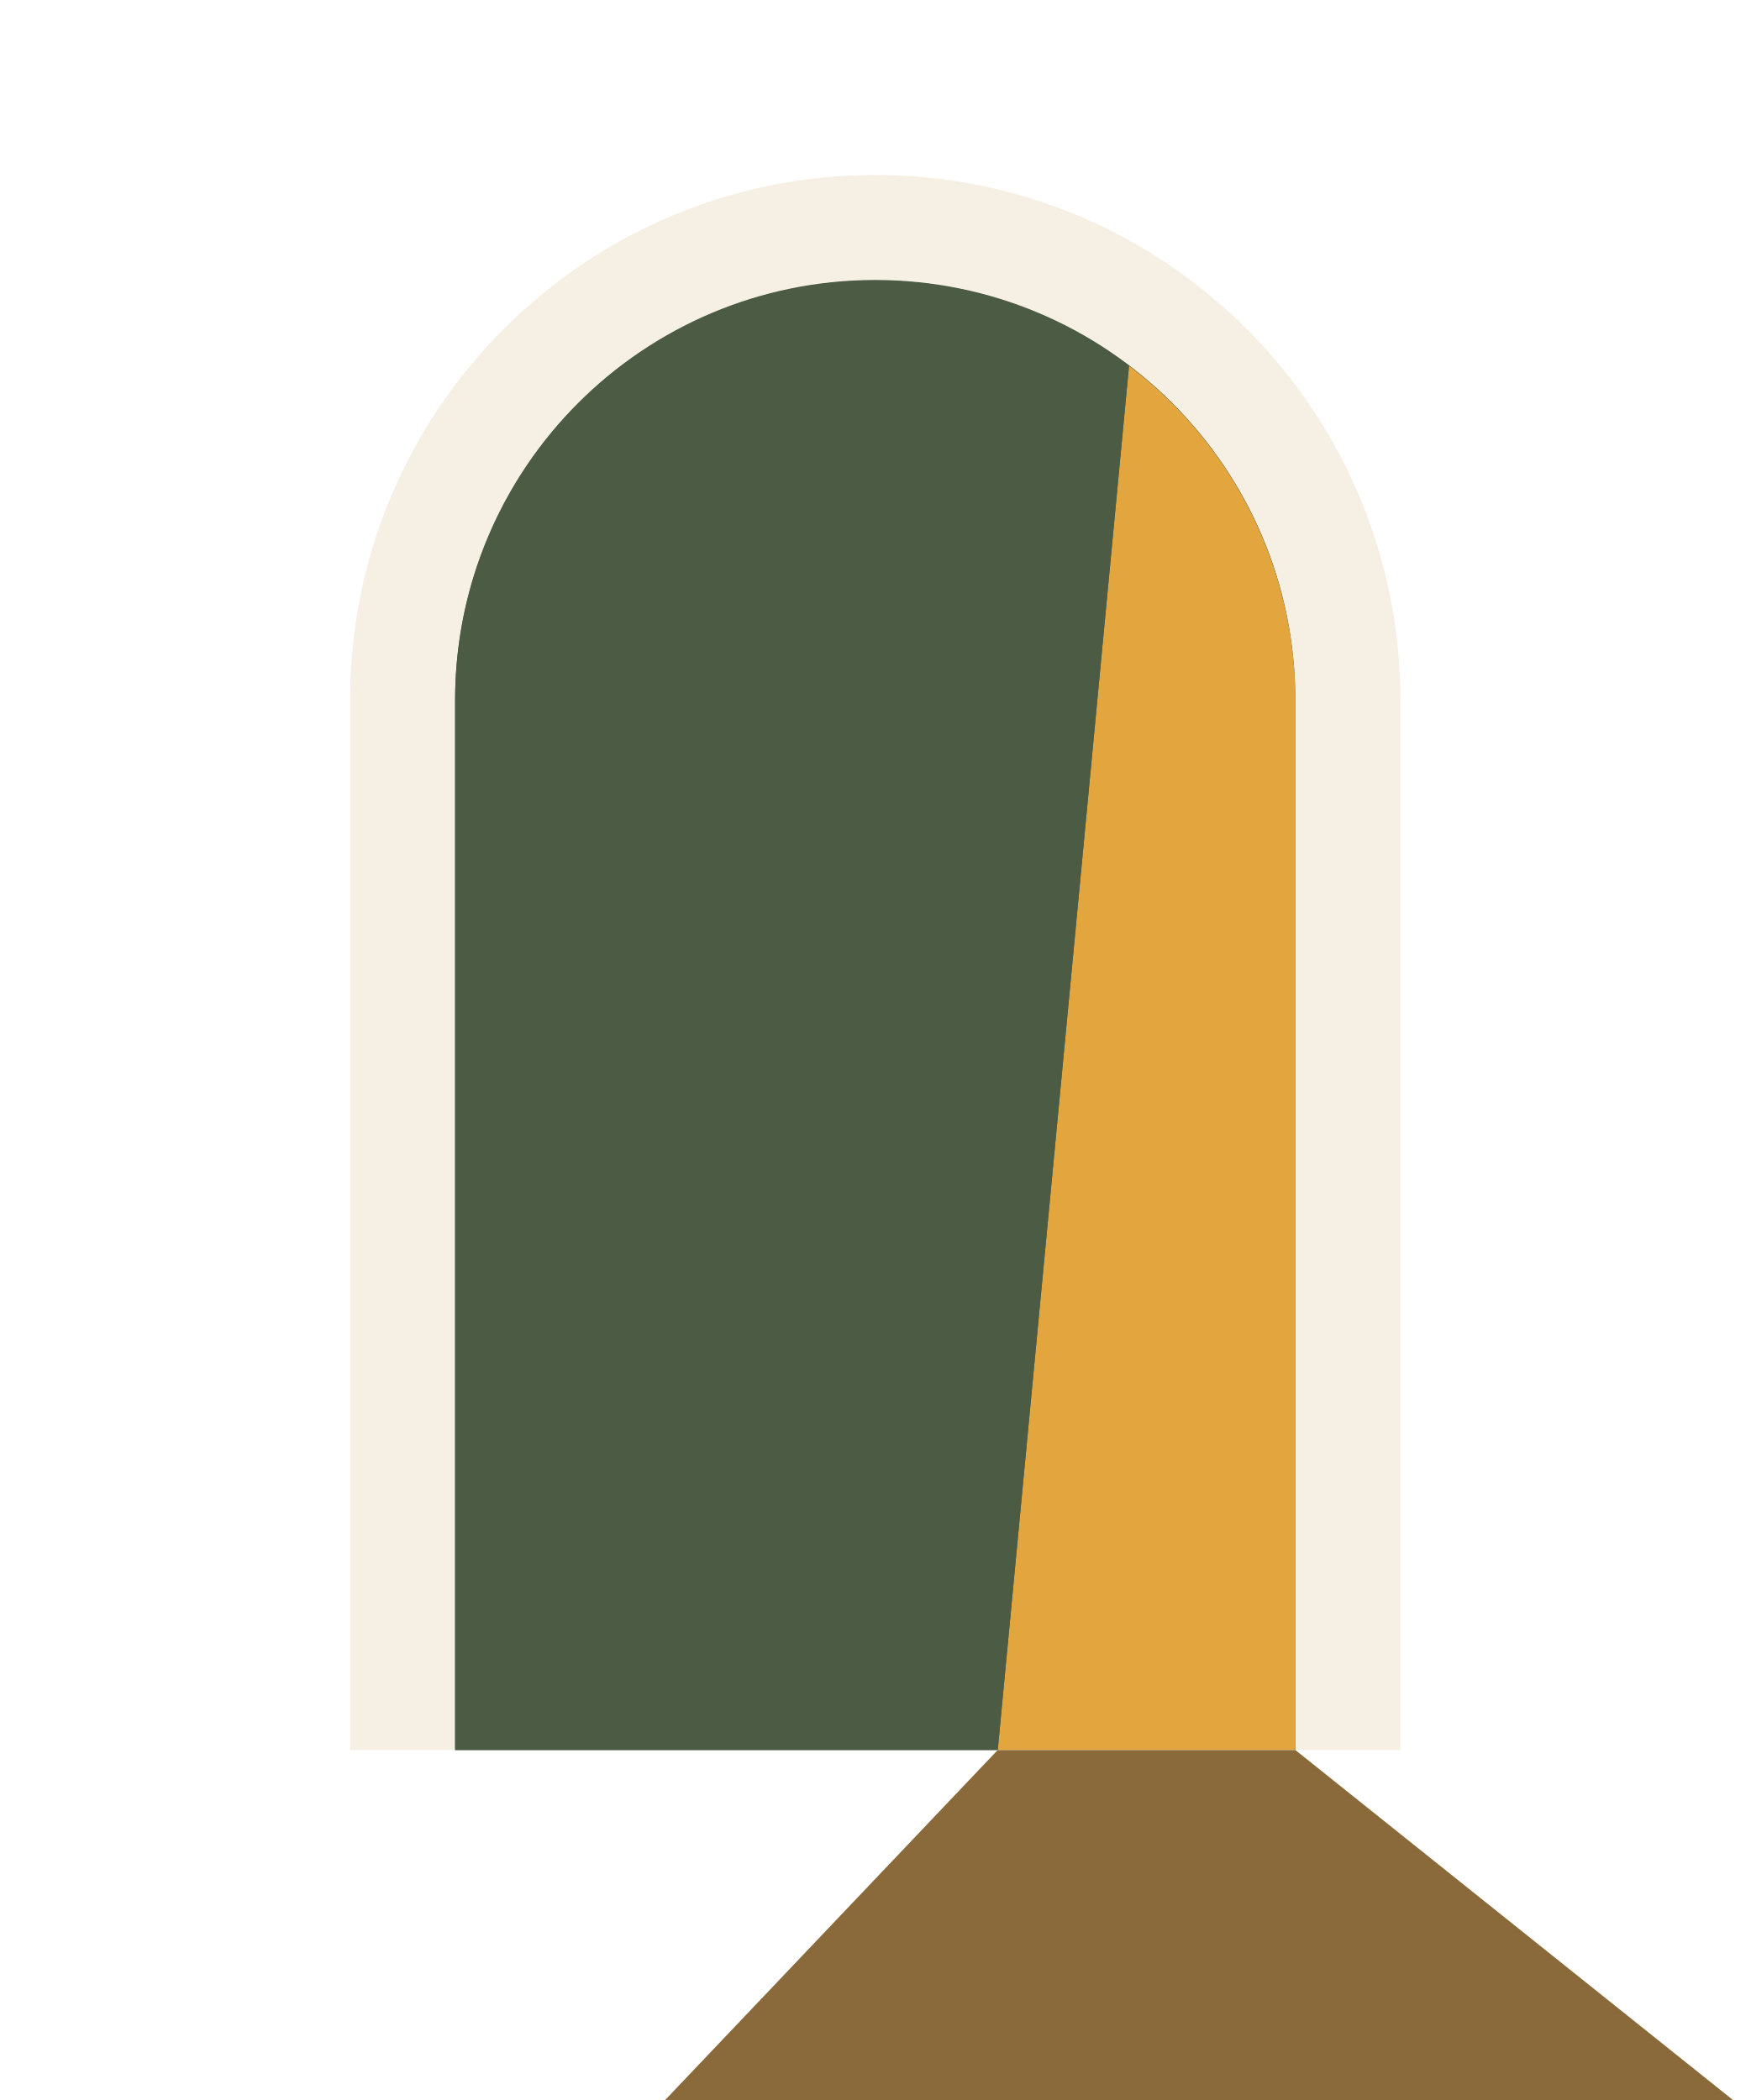
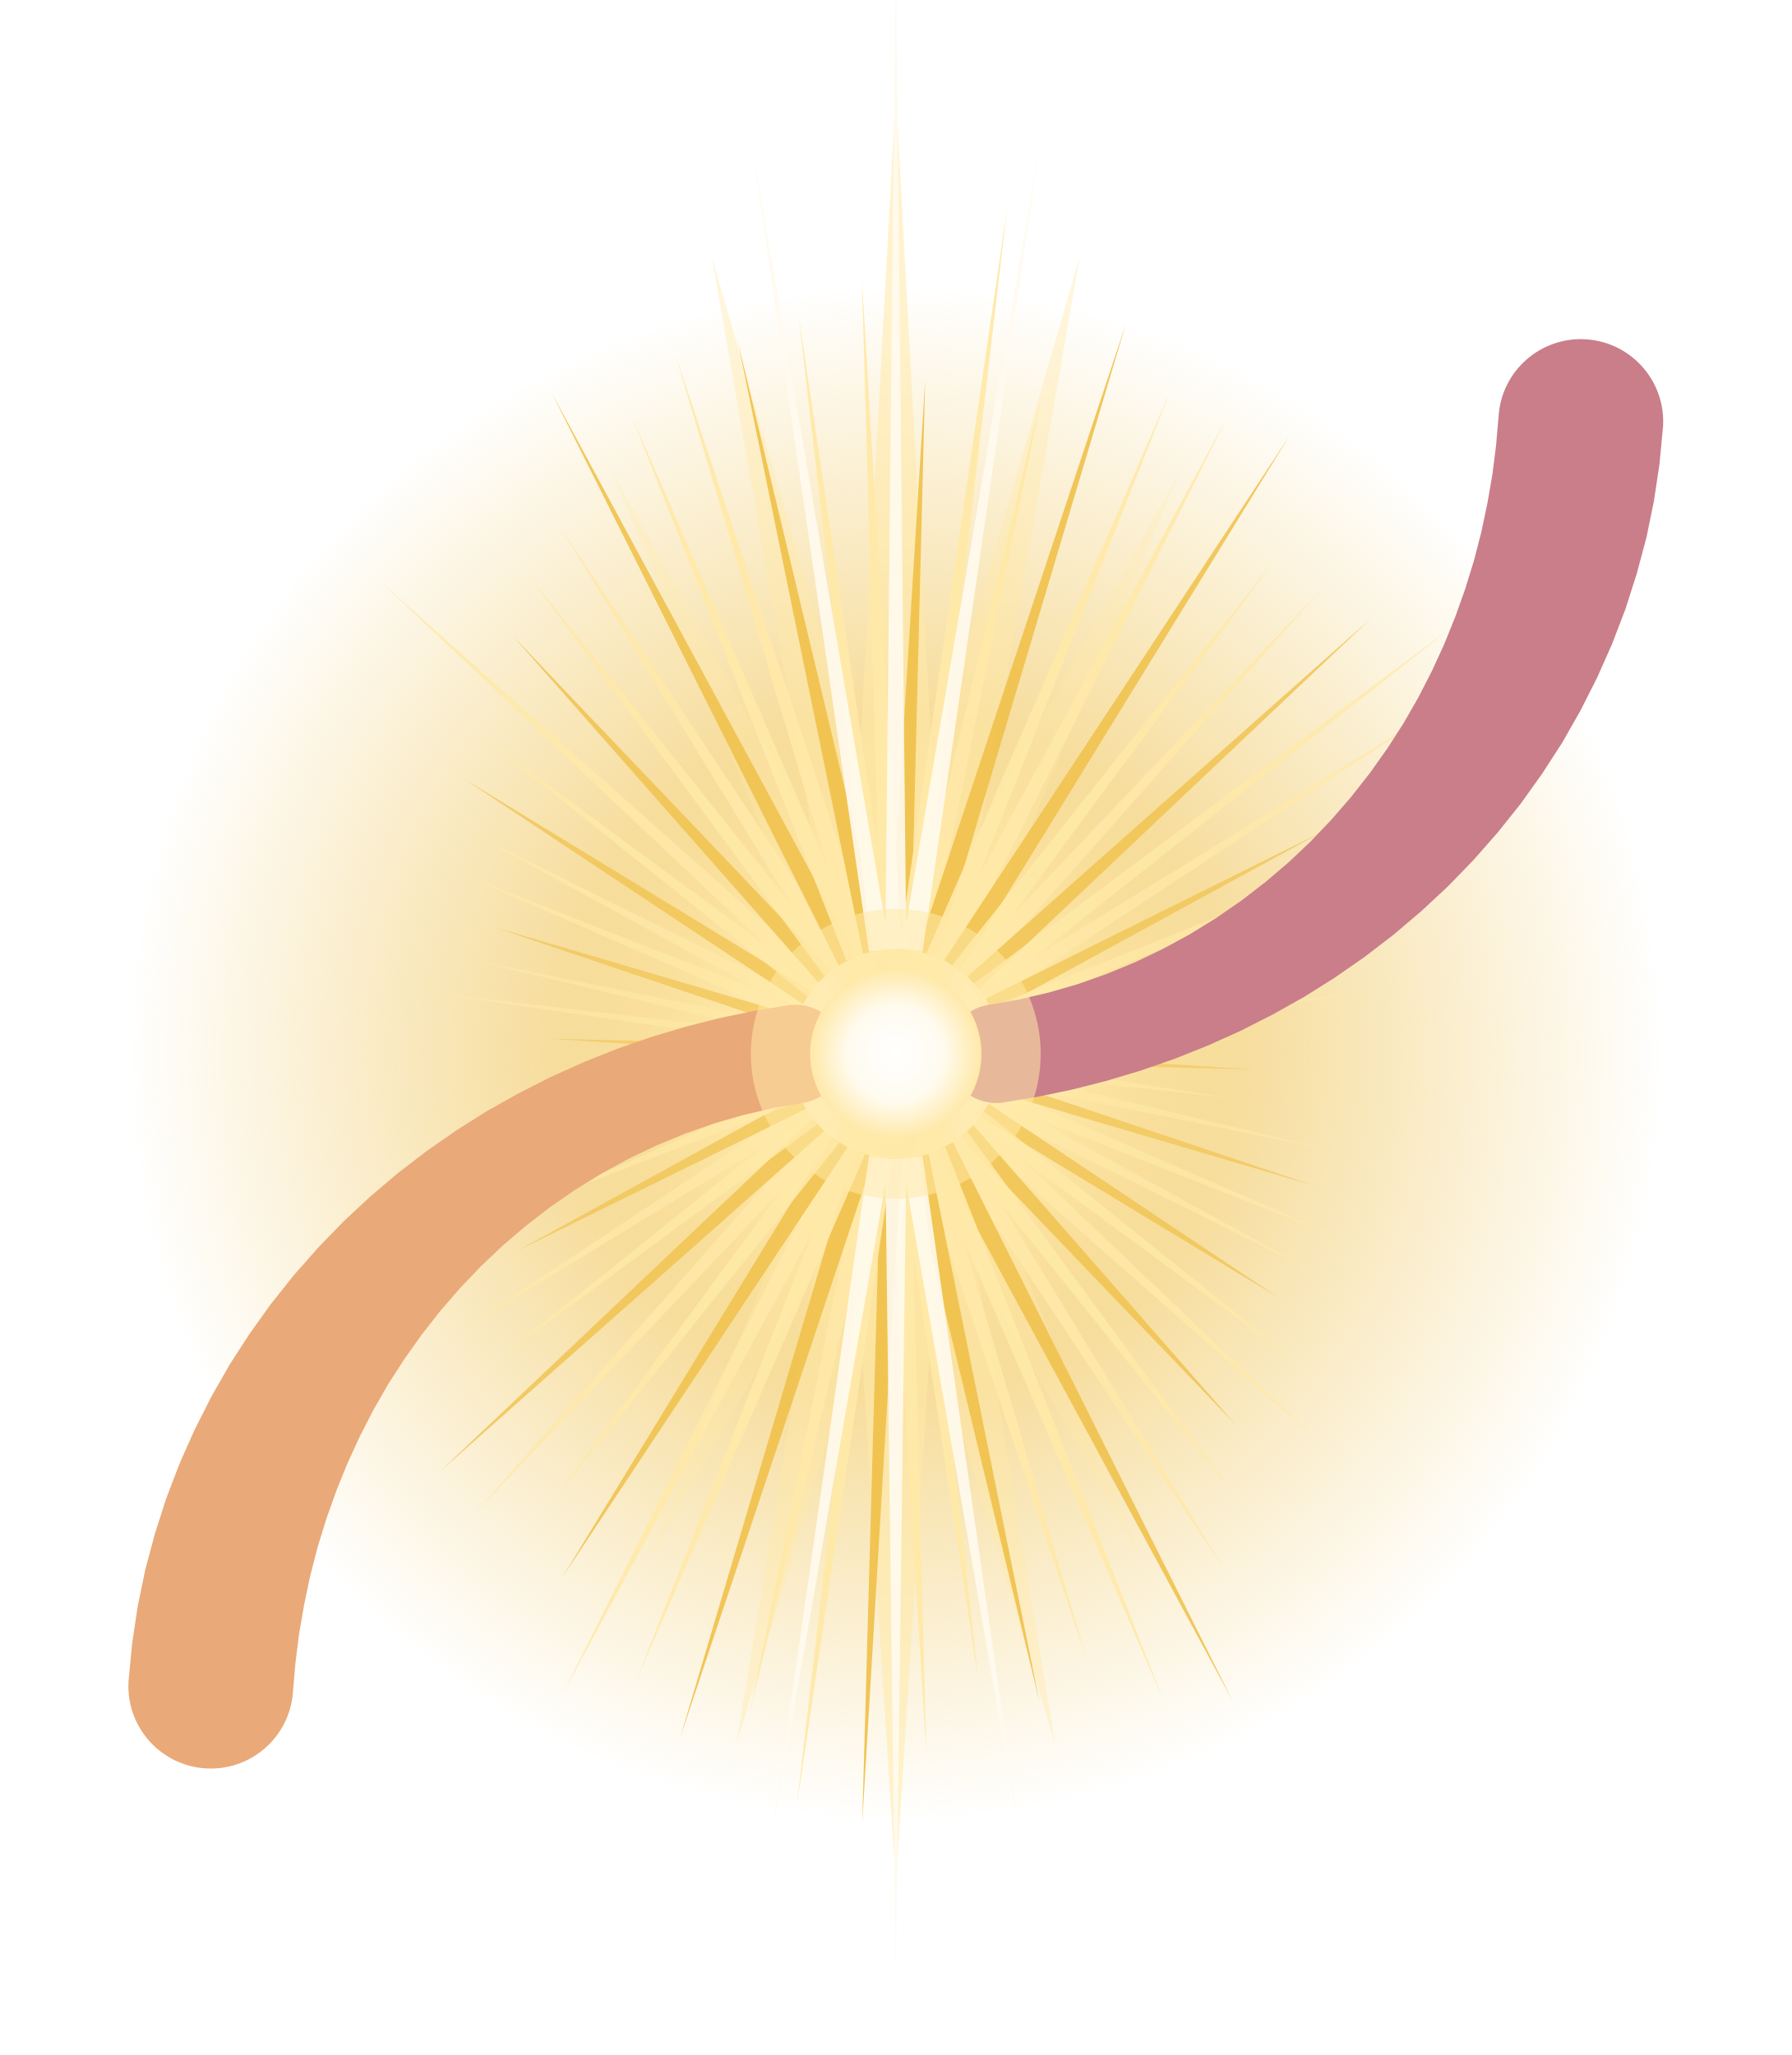
- <svg xmlns="http://www.w3.org/2000/svg" viewBox="0 0 100 120" role="img" aria-label="Kom naar de kerk.">
-   <path d="M57 100 H74 L99 120 H38 Z" fill="#8a6a3a" />
-   <path d="M20 100 V40 A30 30 0 0 1 80 40 V100 Z" fill="#F5EFE4" />
-   <path d="M26 100 V40 A24 24 0 0 1 74 40 V100 Z" fill="#4C5B44" />
-   <path d="M57 100 L64.5 20.9 A24 24 0 0 1 74 40 V100 Z" fill="#E3A63F" />
-   <path d="M26 100 V40 A24 24 0 0 1 64.5 20.9 L57 100 Z" fill="#4C5B44" />
+ <svg xmlns="http://www.w3.org/2000/svg" viewBox="-8 -20 136 156" role="img" aria-label="Kom naar de kerk.">
+   <defs>
+     <radialGradient id="rp2g">
+       <stop offset="0" stop-color="#FFFBF0" />
+       <stop offset=".18" stop-color="#FFE9A8" stop-opacity=".95" />
+       <stop offset=".45" stop-color="#F0C24E" stop-opacity="0.55" />
+       <stop offset="1" stop-color="#F0C24E" stop-opacity="0" />
+     </radialGradient>
+     <radialGradient id="rp2k">
+       <stop offset="0" stop-color="#FFFFFF" />
+       <stop offset=".55" stop-color="#FFFBF0" />
+       <stop offset="1" stop-color="#FFE9A8" />
+     </radialGradient>
+   </defs>
+   <circle cx="60" cy="60" r="58" fill="url(#rp2g)" />
+   <path d="M55.41 56.13L38.43 15.78L59.78 54Z" fill="#FFE9A8" opacity="0.28" />
+   <path d="M55.83 55.69L46.02 -0.57L61.86 54.29Z" fill="#FFE9A8" opacity="0.4" />
+   <path d="M56.29 55.28L60 -12.96L63.71 55.28Z" fill="#FFE9A8" opacity="0.55" />
+   <path d="M58.14 54.29L73.98 -0.57L64.17 55.69Z" fill="#FFE9A8" opacity="0.4" />
+   <path d="M60.22 54L81.57 15.78L64.59 56.13Z" fill="#FFE9A8" opacity="0.28" />
+   <path d="M64.59 63.87L78.76 98.47L60.22 66Z" fill="#FFE9A8" opacity="0.28" />
+   <path d="M64.17 64.31L72.11 112.46L58.14 65.71Z" fill="#FFE9A8" opacity="0.4" />
+   <path d="M63.71 64.72L60 123.04L56.29 64.72Z" fill="#FFE9A8" opacity="0.55" />
+   <path d="M61.86 65.71L47.89 112.46L55.83 64.31Z" fill="#FFE9A8" opacity="0.4" />
+   <path d="M59.78 66L41.24 98.47L55.41 63.87Z" fill="#FFE9A8" opacity="0.28" />
+   <path d="M59.55 52.01L62.23 8.88L61.14 52.08Z" fill="#F0C24E" opacity="0.95" />
+   <path d="M60.25 52L68.47 -4.3L61.83 52.21Z" fill="#FFE9A8" opacity="0.95" />
+   <path d="M60.95 52.06L71.1 9.92L62.49 52.4Z" fill="#FFE9A8" opacity="0.94" />
+   <path d="M61.65 52.17L77.48 4.55L63.14 52.64Z" fill="#F0C24E" opacity="0.93" />
+   <path d="M62.34 52.35L80.81 9.76L63.75 52.94Z" fill="#FFE9A8" opacity="0.92" />
+   <path d="M63.01 52.59L85.12 11.75L64.34 53.28Z" fill="#FFE9A8" opacity="0.9" />
+   <path d="M63.67 52.89L89.87 13.11L64.89 53.67Z" fill="#F0C24E" opacity="0.89" />
+   <path d="M64.29 53.25L88.62 22.71L65.41 54.11Z" fill="#FFE9A8" opacity="0.87" />
+   <path d="M64.88 53.66L92.2 24.86L65.89 54.58Z" fill="#FFE9A8" opacity="0.84" />
+   <path d="M65.44 54.13L96.01 27L66.32 55.09Z" fill="#F0C24E" opacity="0.82" />
+   <path d="M65.95 54.65L102.22 27.61L66.71 55.64Z" fill="#FFE9A8" opacity="0.79" />
+   <path d="M66.41 55.21L101.01 33.87L67.05 56.21Z" fill="#FFE9A8" opacity="0.76" />
+   <path d="M66.82 55.82L92.35 43.16L67.34 56.81Z" fill="#F0C24E" opacity="0.73" />
+   <path d="M67.18 56.46L102.73 42.3L67.57 57.43Z" fill="#FFE9A8" opacity="0.7" />
+   <path d="M67.47 57.14L98.99 47.71L67.76 58.06Z" fill="#FFE9A8" opacity="0.67" />
+   <path d="M67.7 57.83L91.72 52.97L67.89 58.71Z" fill="#F0C24E" opacity="0.64" />
+   <path d="M67.87 58.55L96.73 55.16L67.97 59.36Z" fill="#FFE9A8" opacity="0.6" />
+   <path d="M67.97 59.28L86.75 58.83L68 60.02Z" fill="#FFE9A8" opacity="0.57" />
+   <path d="M68 59.98L87.08 61.18L67.97 60.72Z" fill="#F0C24E" opacity="0.57" />
+   <path d="M67.97 60.64L85.11 63.31L67.87 61.45Z" fill="#FFE9A8" opacity="0.6" />
+   <path d="M67.89 61.29L92.72 67.25L67.7 62.17Z" fill="#FFE9A8" opacity="0.64" />
+   <path d="M67.76 61.94L91.66 69.98L67.47 62.86Z" fill="#F0C24E" opacity="0.67" />
+   <path d="M67.57 62.57L94.08 74.12L67.18 63.54Z" fill="#FFE9A8" opacity="0.7" />
+   <path d="M67.34 63.19L91.88 76.6L66.82 64.18Z" fill="#FFE9A8" opacity="0.73" />
+   <path d="M67.05 63.79L88.96 78.45L66.41 64.79Z" fill="#F0C24E" opacity="0.76" />
+   <path d="M66.71 64.36L90.87 83.69L65.95 65.35Z" fill="#FFE9A8" opacity="0.79" />
+   <path d="M66.32 64.91L91.68 89.03L65.44 65.87Z" fill="#FFE9A8" opacity="0.82" />
+   <path d="M65.89 65.42L85.8 88.16L64.88 66.34Z" fill="#F0C24E" opacity="0.84" />
+   <path d="M65.41 65.89L85.51 93.24L64.29 66.75Z" fill="#FFE9A8" opacity="0.87" />
+   <path d="M64.89 66.33L85.1 99.4L63.67 67.11Z" fill="#FFE9A8" opacity="0.89" />
+   <path d="M64.34 66.72L85.57 109.12L63.01 67.41Z" fill="#F0C24E" opacity="0.9" />
+   <path d="M63.75 67.06L80.27 108.94L62.34 67.65Z" fill="#FFE9A8" opacity="0.92" />
+   <path d="M63.14 67.36L74.45 105.83L61.65 67.83Z" fill="#FFE9A8" opacity="0.93" />
+   <path d="M62.49 67.6L70.92 109.24L60.95 67.94Z" fill="#F0C24E" opacity="0.94" />
+   <path d="M61.83 67.79L66.27 107.59L60.25 68Z" fill="#FFE9A8" opacity="0.95" />
+   <path d="M61.14 67.92L62.32 113.1L59.55 67.99Z" fill="#FFE9A8" opacity="0.95" />
+   <path d="M60.45 67.99L57.45 118.43L58.86 67.92Z" fill="#F0C24E" opacity="0.95" />
+   <path d="M59.75 68L52.5 116.98L58.17 67.79Z" fill="#FFE9A8" opacity="0.95" />
+   <path d="M59.05 67.94L48.94 109.91L57.51 67.6Z" fill="#FFE9A8" opacity="0.94" />
+   <path d="M58.35 67.83L43.64 111.89L56.86 67.36Z" fill="#F0C24E" opacity="0.93" />
+   <path d="M57.66 67.65L40.37 107.4L56.25 67.06Z" fill="#FFE9A8" opacity="0.92" />
+   <path d="M56.99 67.41L34.74 108.53L55.66 66.72Z" fill="#FFE9A8" opacity="0.9" />
+   <path d="M56.33 67.11L34.67 99.76L55.11 66.33Z" fill="#F0C24E" opacity="0.89" />
+   <path d="M55.71 66.75L34.06 93.8L54.59 65.89Z" fill="#FFE9A8" opacity="0.87" />
+   <path d="M55.12 66.34L28.02 94.9L54.11 65.42Z" fill="#FFE9A8" opacity="0.84" />
+   <path d="M54.56 65.87L25.4 91.7L53.68 64.91Z" fill="#F0C24E" opacity="0.82" />
+   <path d="M54.05 65.35L29.62 83.31L53.29 64.36Z" fill="#FFE9A8" opacity="0.79" />
+   <path d="M53.59 64.79L26.84 81.12L52.95 63.79Z" fill="#FFE9A8" opacity="0.76" />
+   <path d="M53.18 64.18L31.35 74.91L52.66 63.19Z" fill="#F0C24E" opacity="0.73" />
+   <path d="M52.82 63.54L32.56 71.36L52.43 62.57Z" fill="#FFE9A8" opacity="0.7" />
+   <path d="M52.53 62.86L31.53 68.98L52.24 61.94Z" fill="#FFE9A8" opacity="0.67" />
+   <path d="M52.3 62.17L35.56 65.42L52.11 61.29Z" fill="#F0C24E" opacity="0.64" />
+   <path d="M52.13 61.45L28.51 64.15L52.03 60.64Z" fill="#FFE9A8" opacity="0.6" />
+   <path d="M52.03 60.72L34.11 61.13L52 59.98Z" fill="#FFE9A8" opacity="0.57" />
+   <path d="M52 60.02L33.69 58.85L52.03 59.28Z" fill="#F0C24E" opacity="0.57" />
+   <path d="M52.03 59.36L24.08 55.27L52.13 58.55Z" fill="#FFE9A8" opacity="0.6" />
+   <path d="M52.11 58.71L27.79 52.86L52.3 57.83Z" fill="#FFE9A8" opacity="0.64" />
+   <path d="M52.24 58.06L29.53 50.39L52.53 57.14Z" fill="#F0C24E" opacity="0.67" />
+   <path d="M52.43 57.43L26.85 46.27L52.82 56.46Z" fill="#FFE9A8" opacity="0.7" />
+   <path d="M52.66 56.81L27.71 43.19L53.18 55.82Z" fill="#FFE9A8" opacity="0.73" />
+   <path d="M52.95 56.21L27.3 39.17L53.59 55.21Z" fill="#F0C24E" opacity="0.76" />
+   <path d="M53.29 55.64L28.45 35.79L54.05 54.65Z" fill="#FFE9A8" opacity="0.79" />
+   <path d="M53.68 55.09L20.96 24.23L54.56 54.13Z" fill="#FFE9A8" opacity="0.82" />
+   <path d="M54.11 54.58L30.99 28.34L55.12 53.66Z" fill="#F0C24E" opacity="0.84" />
+   <path d="M54.59 54.11L32.1 23.64L55.71 53.25Z" fill="#FFE9A8" opacity="0.87" />
+   <path d="M55.11 53.67L34.59 20.11L56.33 52.89Z" fill="#FFE9A8" opacity="0.89" />
+   <path d="M55.66 53.28L33.88 9.82L56.99 52.59Z" fill="#F0C24E" opacity="0.9" />
+   <path d="M56.25 52.94L39.95 11.6L57.66 52.35Z" fill="#FFE9A8" opacity="0.92" />
+   <path d="M56.86 52.64L43.29 7L58.35 52.17Z" fill="#FFE9A8" opacity="0.93" />
+   <path d="M57.51 52.4L48.01 5.92L59.05 52.06Z" fill="#F0C24E" opacity="0.94" />
+   <path d="M58.17 52.21L52.63 4L59.75 52Z" fill="#FFE9A8" opacity="0.95" />
+   <path d="M58.86 52.08L57.43 1.22L60.45 52.01Z" fill="#FFE9A8" opacity="0.95" />
+   <path d="M57.97 52.26L49.05 -9.14L59.54 52.01Z" fill="#FFFBF0" opacity=".9" />
+   <path d="M59.2 52.04L60 -24L60.8 52.04Z" fill="#FFFBF0" opacity=".9" />
+   <path d="M60.46 52.01L70.95 -9.14L62.03 52.26Z" fill="#FFFBF0" opacity=".9" />
+   <path d="M62.03 67.74L69.39 119.26L60.46 67.99Z" fill="#FFFBF0" opacity=".9" />
+   <path d="M60.8 67.96L60 130L59.2 67.96Z" fill="#FFFBF0" opacity=".9" />
+   <path d="M59.54 67.99L50.61 119.26L57.97 67.74Z" fill="#FFFBF0" opacity=".9" />
+   <path d="M1.76 107.58L2.03 104.76L2.45 101.96L3.02 99.19L3.75 96.46L4.61 93.77L5.62 91.13L6.76 88.56L8.03 86.05L9.42 83.61L10.94 81.26L12.57 78.98L14.31 76.8L16.15 74.71L18.08 72.72L20.11 70.83L22.22 69.04L24.41 67.36L26.67 65.79L28.99 64.33L31.38 62.99L33.82 61.75L36.31 60.63L38.84 59.62L41.41 58.73L44.01 57.95L46.64 57.28L49.29 56.73L51.97 56.29A3.75 3.75 0 0 1 53.03 63.71L50.72 64.11L48.44 64.64L46.19 65.29L43.98 66.07L41.82 66.96L39.71 67.97L37.66 69.09L35.68 70.31L33.77 71.63L31.94 73.04L30.18 74.54L28.51 76.12L26.92 77.79L25.42 79.52L24.01 81.32L22.69 83.18L21.46 85.09L20.33 87.06L19.3 89.07L18.36 91.12L17.52 93.2L16.77 95.31L16.11 97.45L15.55 99.62L15.09 101.8L14.71 103.99L14.43 106.2L14.24 108.42A6.25 6.25 0 0 1 1.76 107.58Z" fill="#EAA978" />
+   <path d="M118.24 12.42L117.97 15.24L117.55 18.04L116.98 20.81L116.25 23.54L115.39 26.23L114.38 28.87L113.24 31.44L111.97 33.95L110.58 36.39L109.06 38.74L107.43 41.02L105.69 43.2L103.85 45.29L101.92 47.28L99.89 49.17L97.78 50.96L95.59 52.64L93.33 54.21L91.01 55.67L88.62 57.01L86.18 58.25L83.69 59.37L81.16 60.38L78.59 61.27L75.99 62.05L73.36 62.72L70.71 63.27L68.03 63.71A3.75 3.75 0 0 1 66.97 56.29L69.28 55.89L71.56 55.36L73.81 54.71L76.02 53.93L78.18 53.04L80.29 52.03L82.34 50.91L84.32 49.69L86.23 48.37L88.06 46.96L89.82 45.46L91.49 43.88L93.08 42.21L94.58 40.48L95.99 38.68L97.31 36.82L98.54 34.91L99.67 32.94L100.7 30.93L101.64 28.88L102.48 26.8L103.23 24.69L103.89 22.55L104.45 20.38L104.91 18.2L105.29 16.01L105.57 13.8L105.76 11.58A6.25 6.25 0 0 1 118.24 12.42Z" fill="#C97E8A" />
+   <circle cx="60" cy="60" r="11" fill="#FFE9A8" opacity=".55" />
+   <circle cx="60" cy="60" r="6.5" fill="url(#rp2k)" />
</svg>
